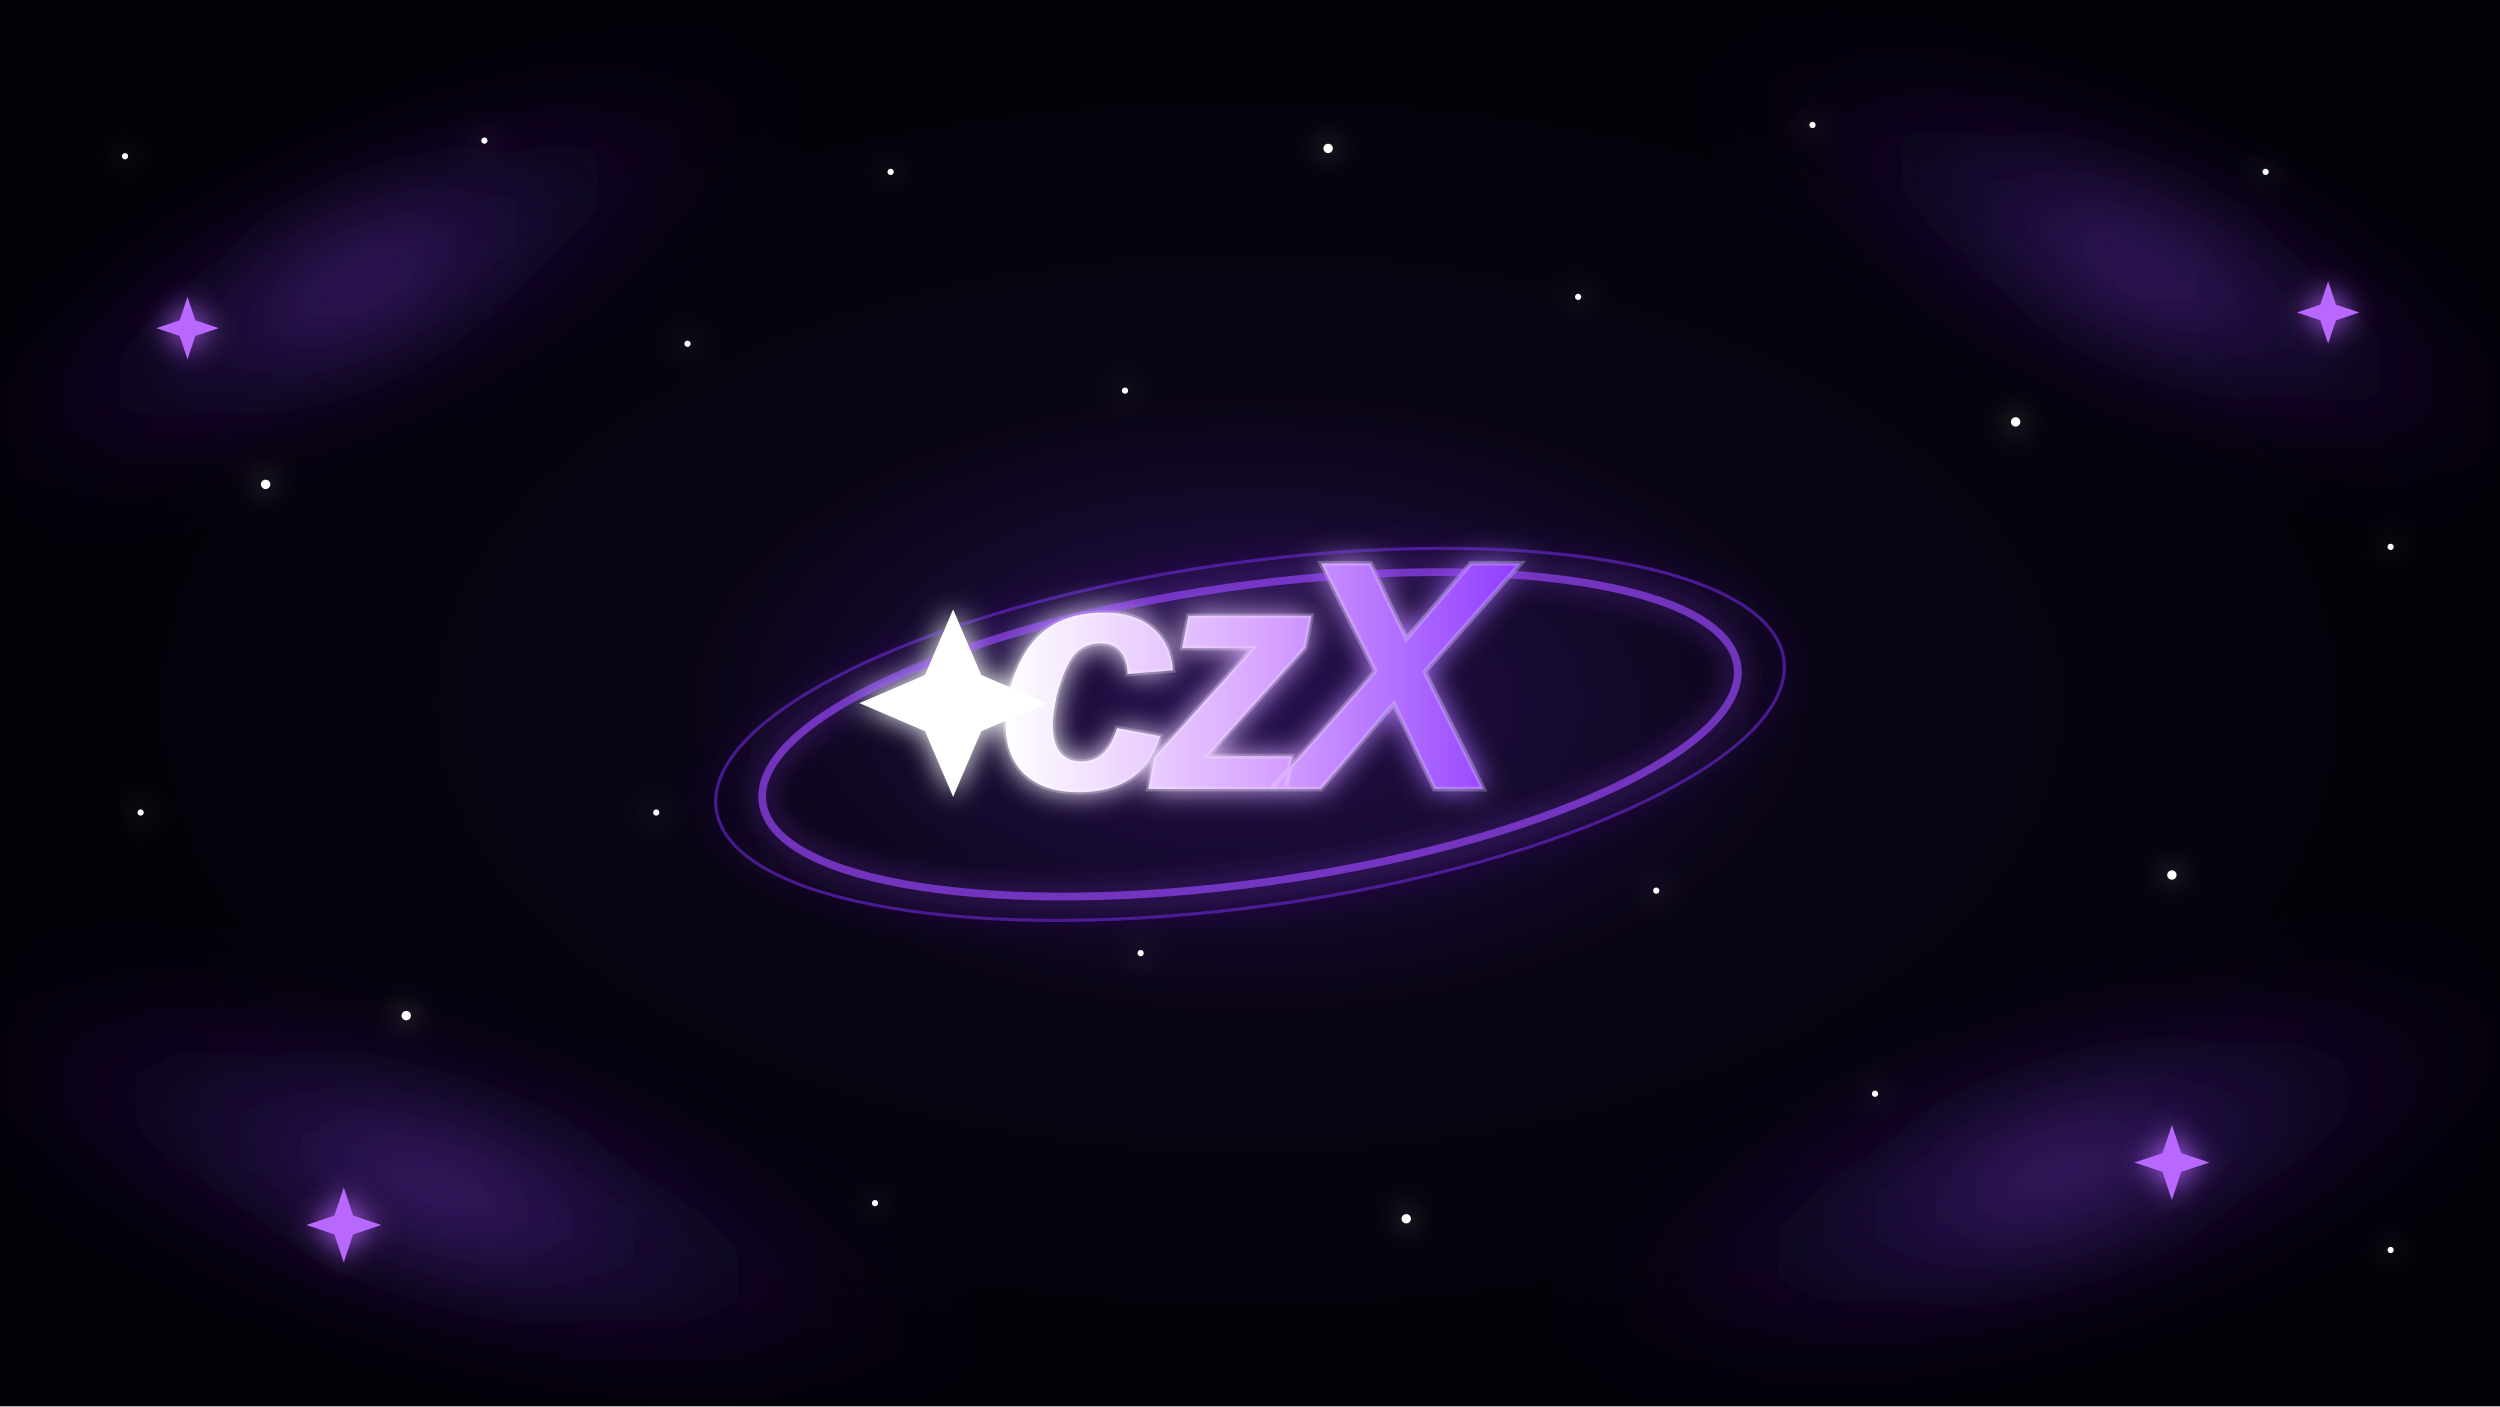
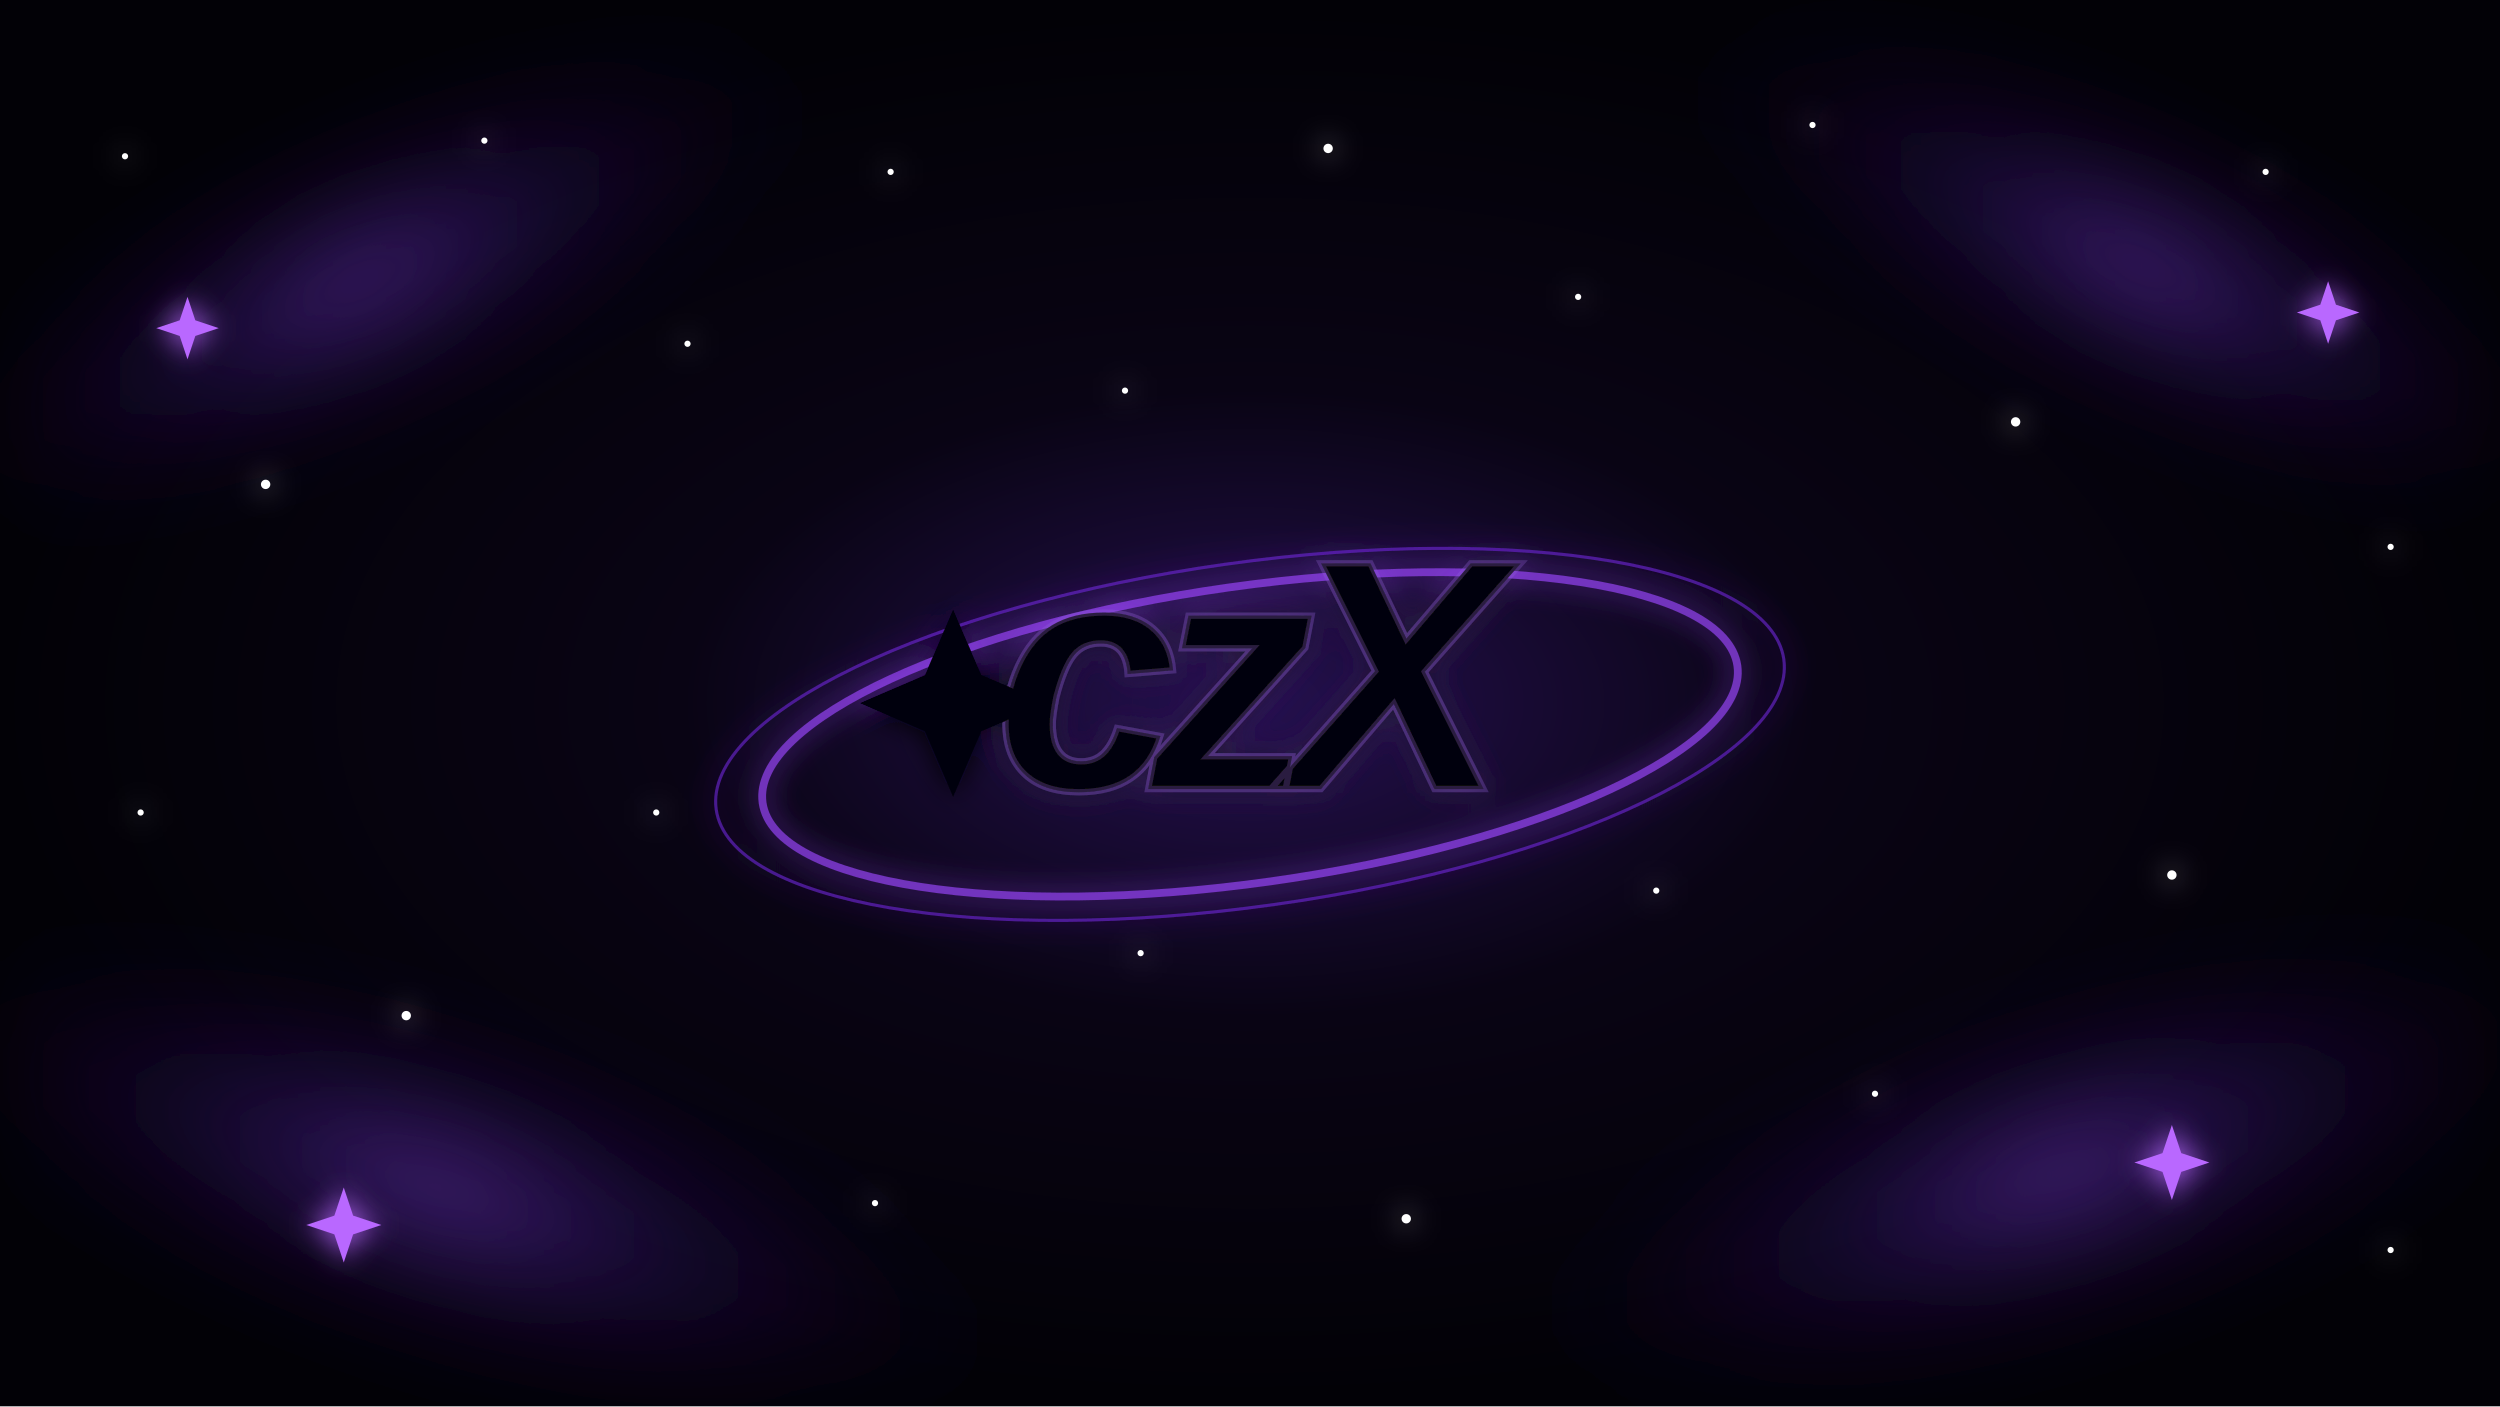
<svg xmlns="http://www.w3.org/2000/svg" viewBox="0 0 1600 900" preserveAspectRatio="xMidYMid slice">
  <defs>
    <radialGradient id="bg">
      <stop stop-color="#25104f" />
      <stop offset=".45" stop-color="#090414" />
      <stop offset="1" stop-color="#020106" />
    </radialGradient>
    <radialGradient id="neb" cx="50%" cy="50%">
      <stop stop-color="#9a4dff" stop-opacity=".7" />
      <stop offset=".35" stop-color="#5b20c7" stop-opacity=".3" />
      <stop offset="1" stop-color="#000" stop-opacity="0" />
    </radialGradient>
    <filter id="glow">
      <feGaussianBlur stdDeviation="9" result="b" />
      <feMerge>
        <feMergeNode in="b" />
        <feMergeNode in="SourceGraphic" />
      </feMerge>
    </filter>
    <filter id="soft">
      <feGaussianBlur stdDeviation="30" />
    </filter>
    <linearGradient id="txt" x1="0" x2="1">
      <stop stop-color="#fff" />
      <stop offset=".5" stop-color="#d8a5ff" />
      <stop offset="1" stop-color="#8e3cff" />
    </linearGradient>
  </defs>
  <rect width="1600" height="900" fill="url(#bg)" />
  <g opacity=".75" filter="url(#soft)">
    <ellipse cx="230" cy="180" rx="360" ry="100" fill="url(#neb)" transform="rotate(-25 230 180)" />
    <ellipse cx="1370" cy="170" rx="360" ry="100" fill="url(#neb)" transform="rotate(25 1370 170)" />
    <ellipse cx="280" cy="760" rx="420" ry="120" fill="url(#neb)" transform="rotate(18 280 760)" />
    <ellipse cx="1320" cy="750" rx="400" ry="120" fill="url(#neb)" transform="rotate(-18 1320 750)" />
  </g>
  <g fill="#fff" filter="url(#glow)">
    <circle cx="80" cy="100" r="2" />
    <circle cx="170" cy="310" r="3" />
    <circle cx="310" cy="90" r="2" />
    <circle cx="440" cy="220" r="2" />
    <circle cx="570" cy="110" r="2" />
    <circle cx="720" cy="250" r="2" />
    <circle cx="850" cy="95" r="3" />
    <circle cx="1010" cy="190" r="2" />
    <circle cx="1160" cy="80" r="2" />
    <circle cx="1290" cy="270" r="3" />
    <circle cx="1450" cy="110" r="2" />
    <circle cx="1530" cy="350" r="2" />
    <circle cx="90" cy="520" r="2" />
    <circle cx="260" cy="650" r="3" />
    <circle cx="420" cy="520" r="2" />
    <circle cx="560" cy="770" r="2" />
    <circle cx="730" cy="610" r="2" />
    <circle cx="900" cy="780" r="3" />
    <circle cx="1060" cy="570" r="2" />
    <circle cx="1200" cy="700" r="2" />
    <circle cx="1390" cy="560" r="3" />
    <circle cx="1530" cy="800" r="2" />
  </g>
  <g fill="#b968ff" filter="url(#glow)">
    <path d="M120 190l5 15 15 5-15 5-5 15-5-15-15-5 15-5z" />
    <path d="M1490 180l5 15 15 5-15 5-5 15-5-15-15-5 15-5z" />
    <path d="M220 760l6 18 18 6-18 6-6 18-6-18-18-6 18-6z" />
    <path d="M1390 720l6 18 18 6-18 6-6 18-6-18-18-6 18-6z" />
  </g>
  <g transform="translate(800 470)" filter="url(#glow)">
    <ellipse rx="315" ry="95" fill="none" stroke="#9b45ff" stroke-width="5" opacity=".65" transform="rotate(-8)" />
    <ellipse rx="345" ry="110" fill="none" stroke="#6e25d9" stroke-width="2" opacity=".6" transform="rotate(-8)" />
-     <text x="0" y="35" text-anchor="middle" font-family="Arial,Helvetica,sans-serif" font-size="210" font-weight="900" font-style="italic" letter-spacing="-18" fill="url(#txt)" stroke="#fff" stroke-opacity=".22" stroke-width="3">czX</text>
-     <path d="M-190-80l18 42 42 18-42 18-18 42-18-42-42-18 42-18z" fill="#fff" />
+     <text x="0" y="35" text-anchor="middle" font-family="Arial,Helvetica,sans-serif" font-size="210" font-weight="900" font-style="italic" letter-spacing="-18" fill="#050507" stroke="#8f63d8" stroke-opacity=".28" stroke-width="4">czX</text>
+     <path d="M-190-80l18 42 42 18-42 18-18 42-18-42-42-18 42-18z" fill="#050507" />
  </g>
</svg>
